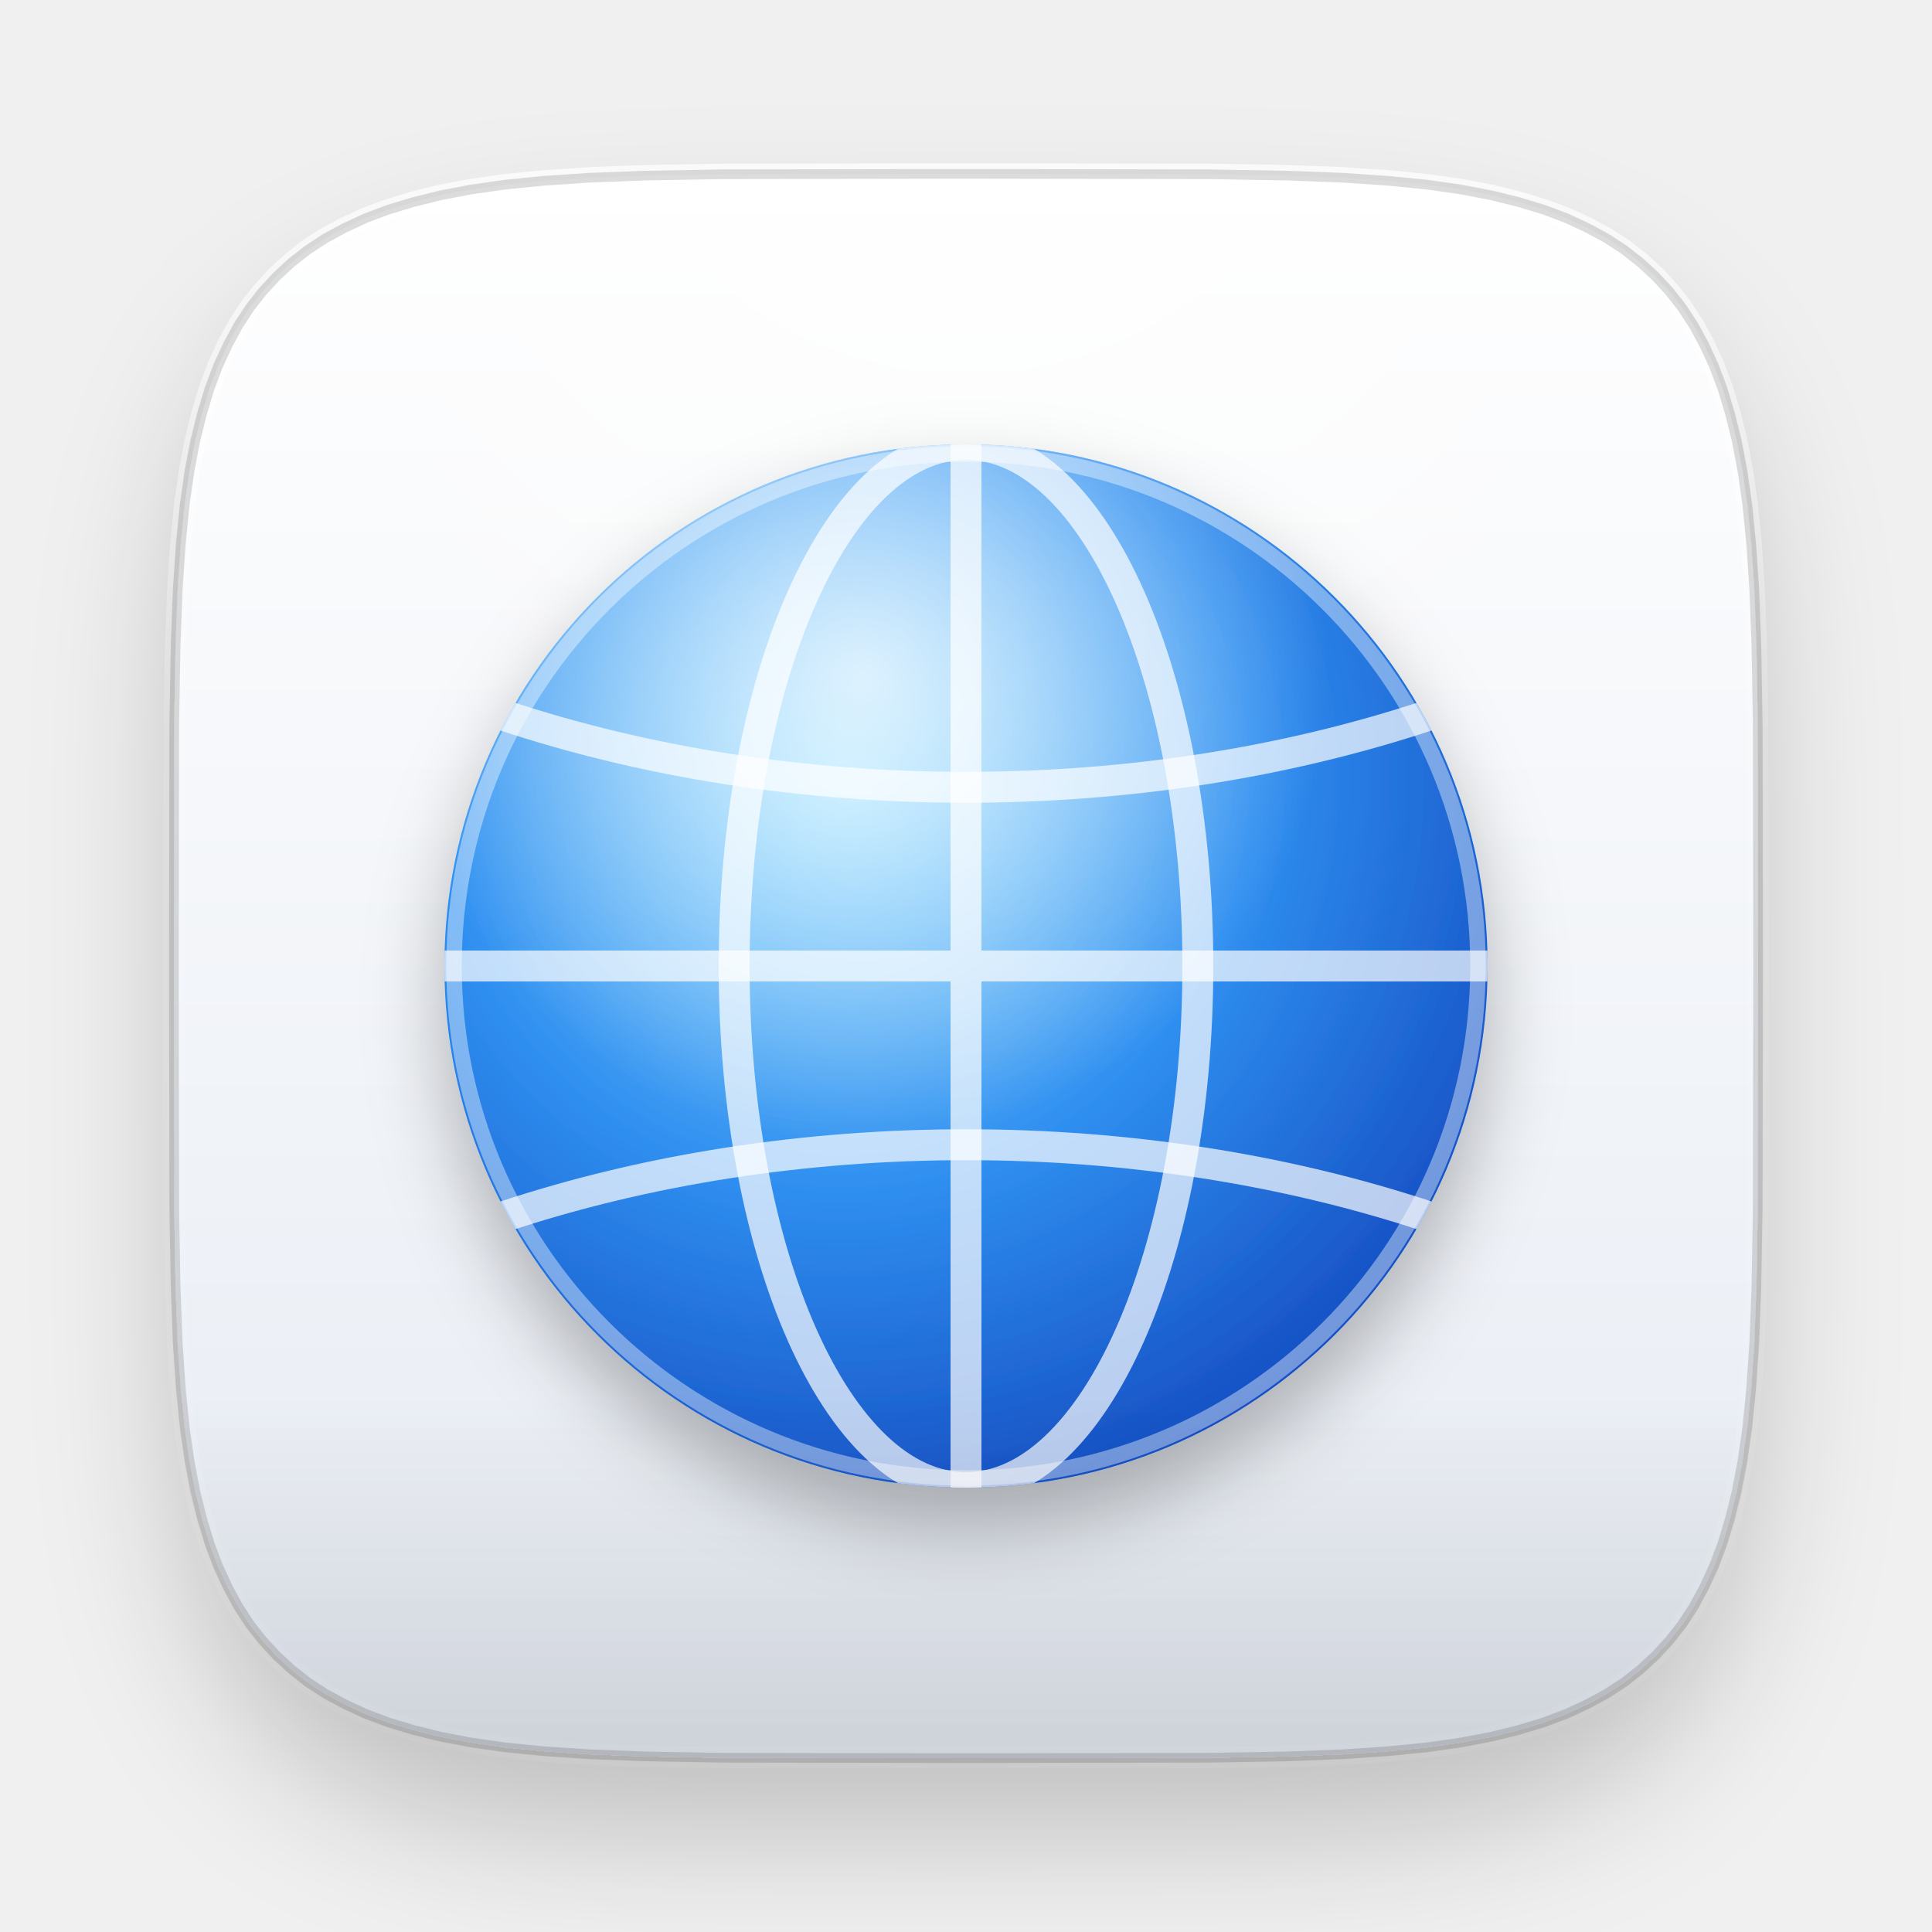
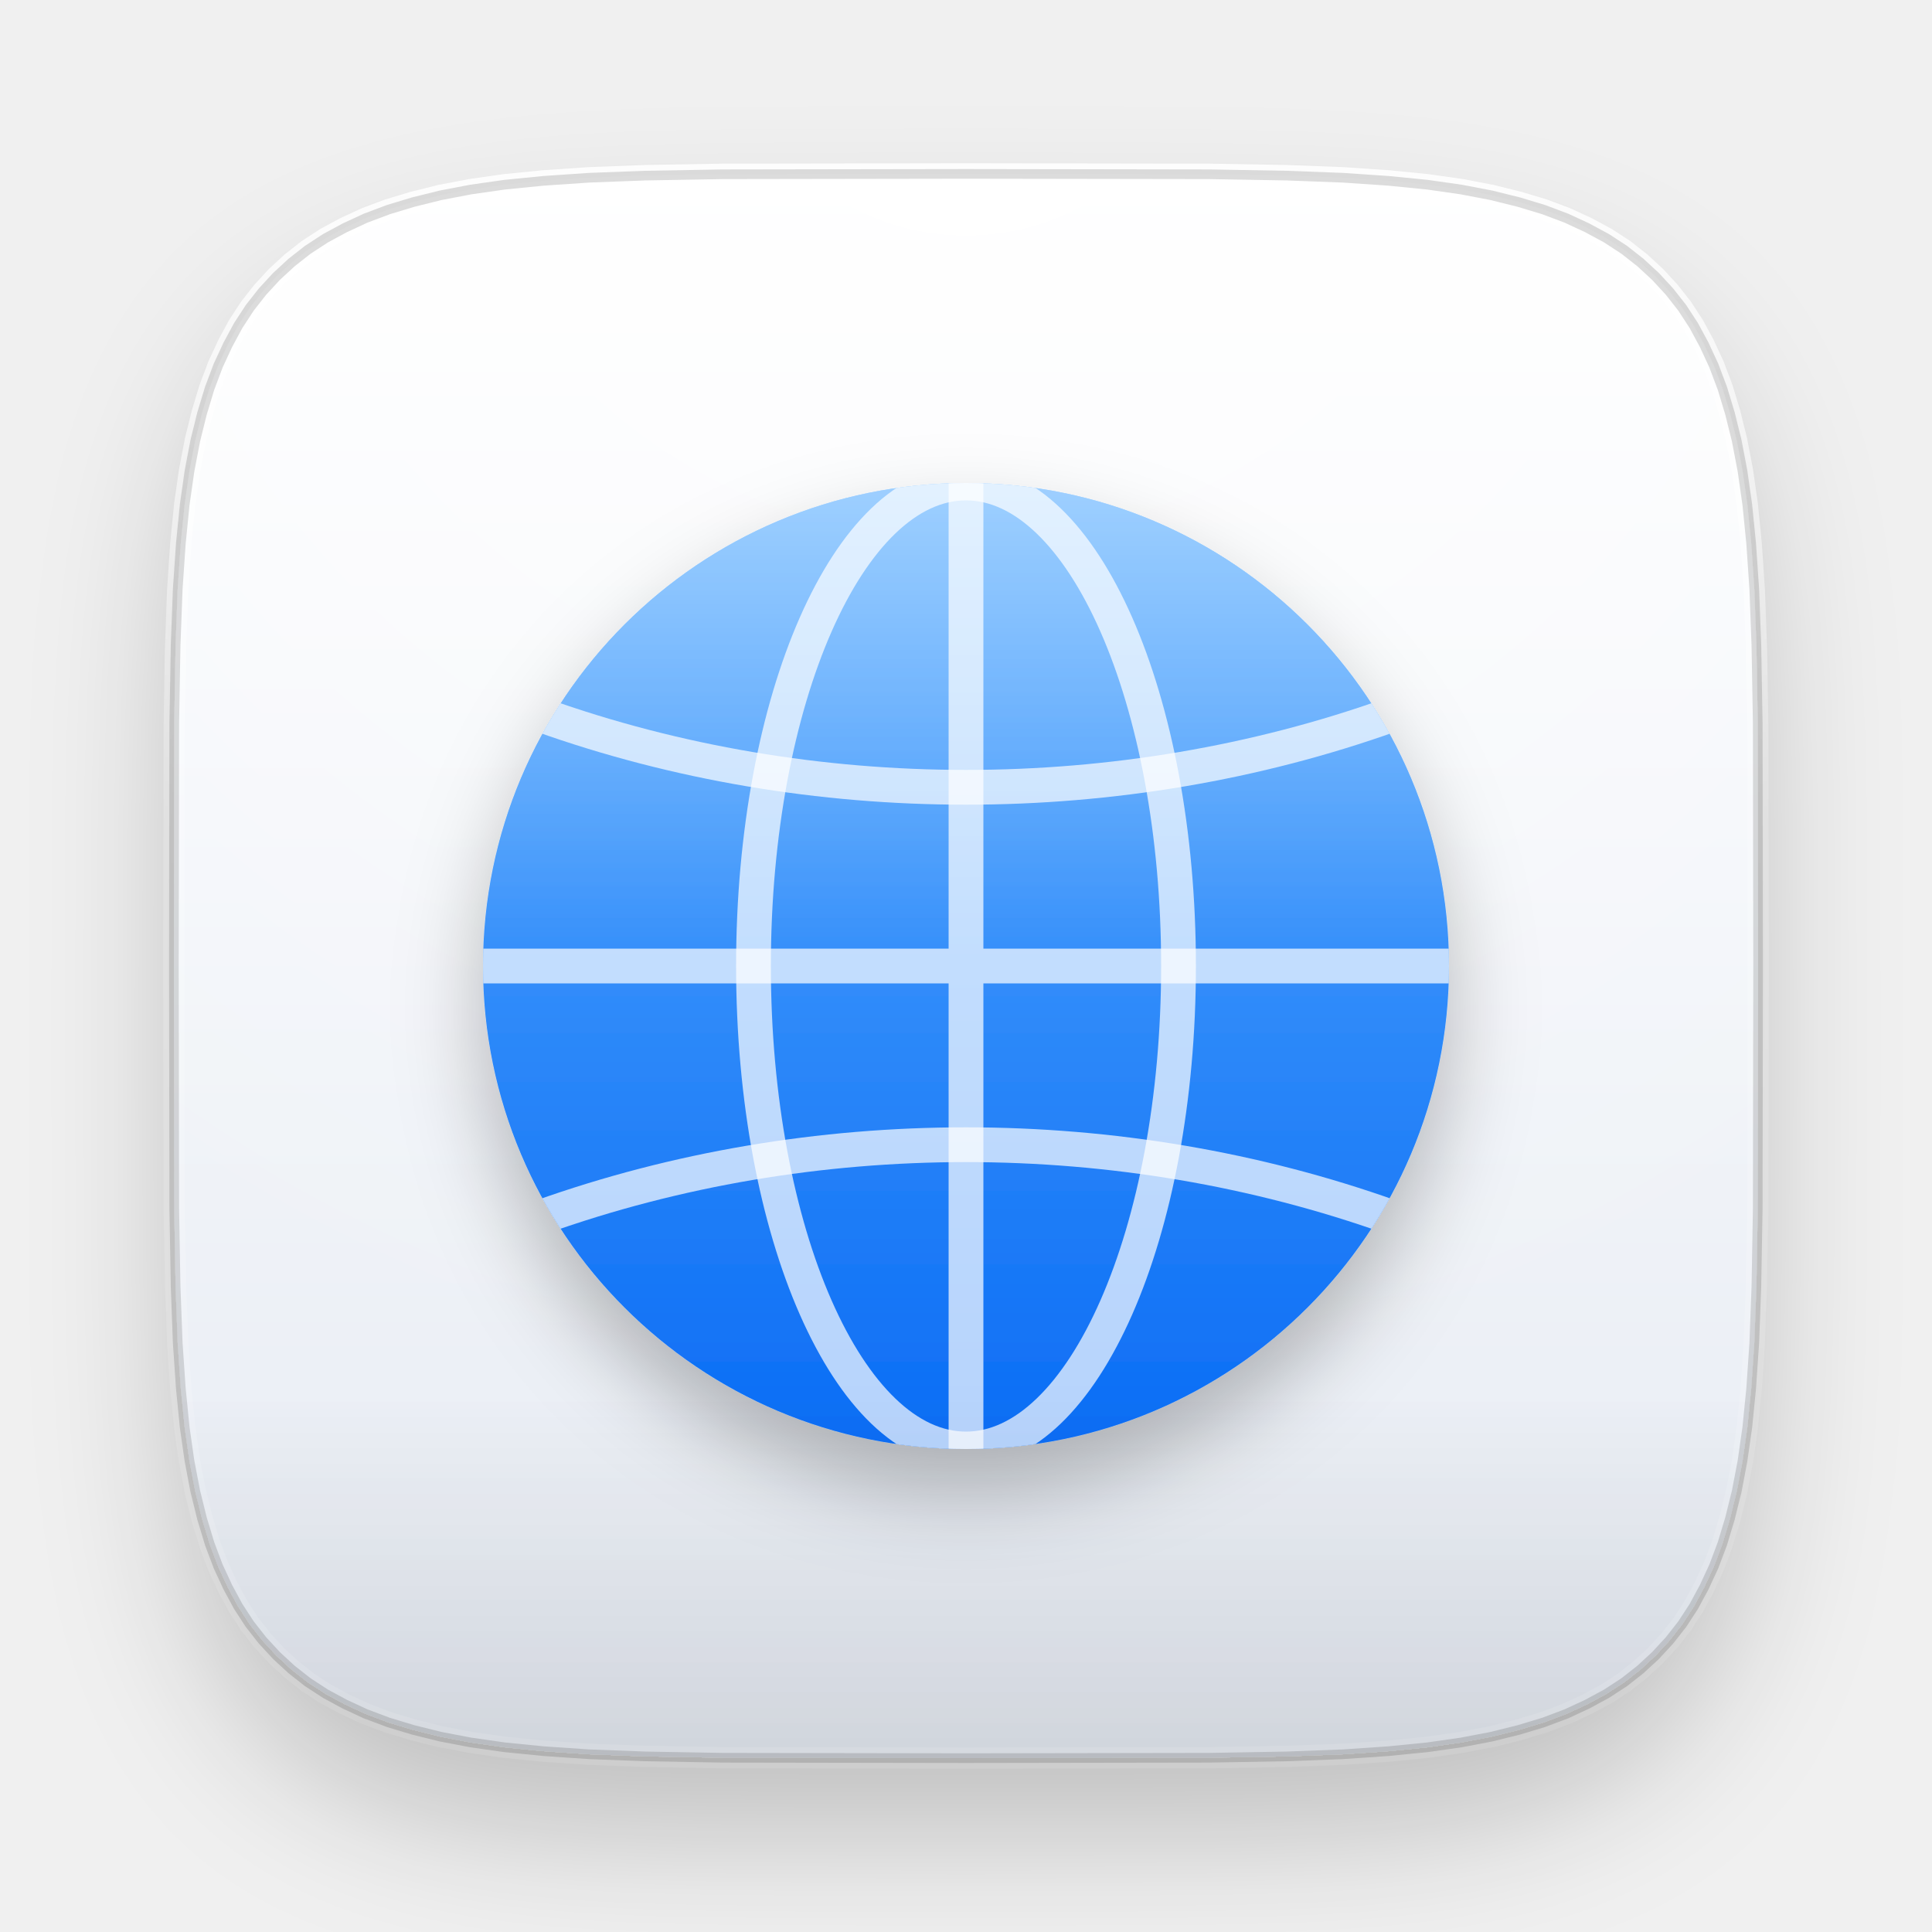
<svg xmlns="http://www.w3.org/2000/svg" width="256" height="256" viewBox="0 0 100 100" aria-hidden="true">
  <defs>
    <linearGradient id="R0g" x1="0" y1="0" x2="0" y2="1">
      <stop offset="0" stop-color="#ffffff" />
      <stop offset="1" stop-color="#e6ebf3" />
    </linearGradient>
+     <linearGradient id="R0B" x1="0" y1="0" x2="0" y2="1">
+       <stop offset="0" stop-color="#5aaeff" />
+       <stop offset="1" stop-color="#0a6cf5" />
+     </linearGradient>
+     <linearGradient id="R0G" x1="0" y1="0" x2="0" y2="1">
+       <stop offset="0" stop-color="#62d881" />
+       <stop offset="1" stop-color="#28a745" />
+     </linearGradient>
+     <linearGradient id="R0Y" x1="0" y1="0" x2="0" y2="1">
+       <stop offset="0" stop-color="#ffdf5c" />
+       <stop offset="1" stop-color="#f7b500" />
+     </linearGradient>
+     <linearGradient id="R0O" x1="0" y1="0" x2="0" y2="1">
+       <stop offset="0" stop-color="#ffb347" />
+       <stop offset="1" stop-color="#ff8a00" />
+     </linearGradient>
+     <linearGradient id="R0R" x1="0" y1="0" x2="0" y2="1">
+       <stop offset="0" stop-color="#ff6f66" />
+       <stop offset="1" stop-color="#e5302a" />
+     </linearGradient>
+     <linearGradient id="R0H" x1="0" y1="0" x2="0" y2="1">
+       <stop offset="0" stop-color="#ff7d97" />
+       <stop offset="1" stop-color="#ff2d55" />
+     </linearGradient>
+     <linearGradient id="R0N" x1="0" y1="0" x2="0" y2="1">
+       <stop offset="0" stop-color="#6f8cff" />
+       <stop offset="1" stop-color="#4b5df0" />
+     </linearGradient>
+     <linearGradient id="R0V" x1="0" y1="0" x2="0" y2="1">
+       <stop offset="0" stop-color="#b98aff" />
+       <stop offset="1" stop-color="#7e4be0" />
+     </linearGradient>
+     <linearGradient id="R0T" x1="0" y1="0" x2="0" y2="1">
+       <stop offset="0" stop-color="#6fe3f2" />
+       <stop offset="1" stop-color="#16b2cf" />
+     </linearGradient>
+     <linearGradient id="R0P" x1="0" y1="0" x2="0" y2="1">
+       <stop offset="0" stop-color="#ffffff" />
+       <stop offset="1" stop-color="#f0f2f5" />
+     </linearGradient>
+     <linearGradient id="R0S" x1="0" y1="0" x2="0" y2="1">
+       <stop offset="0" stop-color="#eceef3" />
+       <stop offset="1" stop-color="#c3c8d2" />
+     </linearGradient>
+     <linearGradient id="R0I" x1="0" y1="0" x2="0" y2="1">
+       <stop offset="0" stop-color="#4b505b" />
+       <stop offset="1" stop-color="#1e2127" />
+     </linearGradient>
+     <linearGradient id="R0K" x1="0" y1="0" x2="0" y2="1">
+       <stop offset="0" stop-color="#e6bd82" />
+       <stop offset="1" stop-color="#b9874a" />
+     </linearGradient>
+     <linearGradient id="R0W" x1="0" y1="0" x2="0" y2="1">
+       <stop offset="0" stop-color="#c99a68" />
+       <stop offset="1" stop-color="#8f6438" />
+     </linearGradient>
    <radialGradient id="R0top" cx="50%" cy="0%" r="75%" fx="50%" fy="0%">
-       <stop offset="0" stop-color="#fff" stop-opacity=".42" />
-       <stop offset=".55" stop-color="#fff" stop-opacity=".06" />
+       <stop offset="0" stop-color="#fff" stop-opacity=".6" />
      <stop offset="1" stop-color="#fff" stop-opacity="0" />
    </radialGradient>
    <linearGradient id="R0low" x1="0" y1="0" x2="0" y2="1">
      <stop offset=".72" stop-color="#000" stop-opacity="0" />
-       <stop offset="1" stop-color="#000" stop-opacity=".16" />
+       <stop offset="1" stop-color="#000" stop-opacity=".14" />
    </linearGradient>
    <linearGradient id="R0rim" x1="0" y1="0" x2="0" y2="1">
-       <stop offset="0" stop-color="#fff" stop-opacity=".75" />
-       <stop offset=".35" stop-color="#fff" stop-opacity=".12" />
-       <stop offset="1" stop-color="#fff" stop-opacity=".05" />
+       <stop offset="0" stop-color="#fff" stop-opacity=".9" />
+       <stop offset=".4" stop-color="#fff" stop-opacity=".2" />
+       <stop offset="1" stop-color="#fff" stop-opacity=".1" />
+     </linearGradient>
+     <linearGradient id="R0shine" x1="0" y1="0" x2="0" y2="1">
+       <stop offset="0" stop-color="#fff" stop-opacity=".42" />
+       <stop offset=".5" stop-color="#fff" stop-opacity="0" />
    </linearGradient>
    <clipPath id="R0clip">
      <path d="M91.00 50.00L90.98 62.60L90.91 66.61L90.80 69.52L90.64 71.87L90.44 73.88L90.19 75.63L89.89 77.20L89.54 78.61L89.15 79.90L88.71 81.07L88.21 82.15L87.67 83.15L87.07 84.07L86.41 84.91L85.69 85.69L84.91 86.41L84.07 87.07L83.15 87.67L82.15 88.21L81.07 88.71L79.90 89.15L78.61 89.54L77.20 89.89L75.63 90.19L73.88 90.44L71.87 90.64L69.52 90.80L66.61 90.91L62.60 90.98L50.00 91.00L37.40 90.98L33.39 90.91L30.48 90.80L28.13 90.64L26.12 90.44L24.37 90.19L22.80 89.89L21.39 89.54L20.10 89.15L18.93 88.71L17.85 88.21L16.85 87.67L15.93 87.07L15.09 86.41L14.31 85.69L13.59 84.91L12.93 84.07L12.33 83.15L11.79 82.15L11.29 81.07L10.85 79.90L10.46 78.61L10.11 77.20L9.81 75.63L9.56 73.88L9.36 71.87L9.20 69.52L9.09 66.61L9.02 62.60L9.00 50.00L9.02 37.40L9.09 33.39L9.20 30.48L9.36 28.13L9.56 26.12L9.81 24.37L10.11 22.80L10.46 21.39L10.85 20.10L11.29 18.93L11.79 17.85L12.33 16.85L12.93 15.93L13.59 15.09L14.31 14.31L15.09 13.59L15.93 12.93L16.85 12.33L17.85 11.79L18.93 11.29L20.10 10.85L21.39 10.46L22.80 10.11L24.37 9.81L26.12 9.56L28.13 9.36L30.48 9.20L33.39 9.09L37.40 9.02L50.00 9.00L62.60 9.02L66.61 9.09L69.52 9.20L71.87 9.36L73.88 9.56L75.63 9.81L77.20 10.11L78.61 10.46L79.90 10.85L81.07 11.29L82.15 11.79L83.15 12.33L84.07 12.93L84.91 13.59L85.69 14.31L86.41 15.09L87.07 15.93L87.67 16.85L88.21 17.85L88.71 18.93L89.15 20.10L89.54 21.39L89.89 22.80L90.19 24.37L90.44 26.12L90.64 28.13L90.80 30.48L90.91 33.39L90.98 37.40Z" />
    </clipPath>
    <filter id="R0drop" x="-25%" y="-20%" width="150%" height="160%">
      <feDropShadow dx="0" dy="1.2" stdDeviation="1" flood-color="#000" flood-opacity=".22" />
      <feDropShadow dx="0" dy="4" stdDeviation="3.6" flood-color="#000" flood-opacity=".2" />
    </filter>
    <filter id="R0obj" x="-30%" y="-30%" width="160%" height="170%">
-       <feDropShadow dx="0" dy="2" stdDeviation="2" flood-color="#000" flood-opacity=".28" />
+       <feDropShadow dx="0" dy="2.2" stdDeviation="2.2" flood-color="#000" flood-opacity=".26" />
    </filter>
  </defs>
  <path d="M91.00 50.00L90.98 62.60L90.91 66.61L90.80 69.52L90.64 71.87L90.44 73.88L90.19 75.63L89.89 77.20L89.54 78.61L89.15 79.90L88.71 81.07L88.21 82.15L87.67 83.15L87.07 84.07L86.41 84.91L85.69 85.69L84.91 86.41L84.07 87.07L83.15 87.67L82.15 88.21L81.07 88.71L79.90 89.15L78.61 89.54L77.20 89.89L75.63 90.19L73.88 90.44L71.87 90.64L69.52 90.80L66.61 90.91L62.60 90.98L50.00 91.00L37.40 90.98L33.39 90.91L30.48 90.80L28.13 90.64L26.12 90.44L24.37 90.19L22.80 89.89L21.39 89.54L20.10 89.15L18.93 88.71L17.85 88.21L16.85 87.67L15.93 87.07L15.09 86.41L14.31 85.69L13.59 84.91L12.93 84.07L12.33 83.15L11.79 82.15L11.29 81.07L10.85 79.90L10.46 78.61L10.11 77.20L9.81 75.63L9.56 73.88L9.36 71.87L9.20 69.52L9.09 66.61L9.02 62.60L9.00 50.00L9.02 37.40L9.09 33.39L9.20 30.48L9.36 28.13L9.56 26.12L9.81 24.37L10.11 22.80L10.46 21.39L10.85 20.10L11.29 18.93L11.79 17.85L12.33 16.85L12.93 15.93L13.59 15.09L14.31 14.31L15.09 13.59L15.93 12.93L16.85 12.33L17.85 11.79L18.93 11.29L20.10 10.85L21.39 10.46L22.80 10.11L24.37 9.81L26.12 9.56L28.13 9.36L30.48 9.20L33.39 9.09L37.40 9.02L50.00 9.00L62.60 9.02L66.61 9.09L69.52 9.20L71.87 9.36L73.88 9.56L75.63 9.81L77.20 10.11L78.61 10.46L79.90 10.85L81.07 11.29L82.15 11.79L83.15 12.33L84.07 12.93L84.91 13.59L85.69 14.31L86.41 15.09L87.07 15.93L87.67 16.85L88.21 17.85L88.71 18.93L89.15 20.10L89.54 21.39L89.89 22.80L90.19 24.37L90.44 26.12L90.64 28.13L90.80 30.48L90.91 33.39L90.98 37.40Z" fill="url(#R0g)" filter="url(#R0drop)" />
  <g clip-path="url(#R0clip)">
    <rect width="100" height="100" fill="url(#R0top)" />
-     <defs>
-       <radialGradient id="R0ball" cx="38%" cy="32%" r="72%">
-         <stop offset="0" stop-color="#8fdcff" />
-         <stop offset=".55" stop-color="#2f8ff0" />
-         <stop offset="1" stop-color="#1650c4" />
-       </radialGradient>
-       <radialGradient id="R0gloss" cx="40%" cy="22%" r="45%">
-         <stop offset="0" stop-color="#fff" stop-opacity=".75" />
-         <stop offset="1" stop-color="#fff" stop-opacity="0" />
-       </radialGradient>
-       <clipPath id="R0globe">
-         <circle cx="50" cy="50" r="27" />
-       </clipPath>
-     </defs>
    <g filter="url(#R0obj)">
-       <circle cx="50" cy="50" r="27" fill="url(#R0ball)" />
+       <defs>
+         <clipPath id="R0globe">
+           <circle cx="50" cy="50" r="25" />
+         </clipPath>
+       </defs>
+       <circle cx="50" cy="50" r="25" fill="url(#R0B)" />
+       <g clip-path="url(#R0globe)" fill="none" stroke="#fff" stroke-opacity=".7" stroke-width="1.8">
+         <ellipse cx="50" cy="50" rx="11" ry="25" />
+         <path d="M50 25v50M25 50h50" />
+         <path d="M28 37c14 5 30 5 44 0M28 63c14-5 30-5 44 0" />
+       </g>
+       <circle cx="50" cy="50" r="25" fill="url(#R0shine)" />
    </g>
-     <g clip-path="url(#R0globe)" fill="none" stroke="#fff" stroke-opacity=".7" stroke-width="1.6">
-       <ellipse cx="50" cy="50" rx="12" ry="27" />
-       <path d="M50 23v54M23 50h54" />
-       <path d="M26 37c15 5 33 5 48 0M26 63c15-5 33-5 48 0" />
-     </g>
-     <circle cx="50" cy="50" r="27" fill="url(#R0gloss)" />
-     <circle cx="50" cy="50" r="26.5" fill="none" stroke="#fff" stroke-opacity=".4" stroke-width=".8" />
    <rect width="100" height="100" fill="url(#R0low)" />
  </g>
  <path d="M91.00 50.00L90.98 62.60L90.91 66.61L90.80 69.52L90.64 71.87L90.44 73.88L90.19 75.63L89.89 77.20L89.54 78.61L89.15 79.90L88.71 81.07L88.21 82.15L87.67 83.15L87.07 84.07L86.41 84.91L85.69 85.69L84.91 86.41L84.07 87.07L83.15 87.67L82.15 88.21L81.07 88.71L79.90 89.15L78.61 89.54L77.20 89.89L75.63 90.19L73.88 90.44L71.87 90.64L69.52 90.80L66.61 90.91L62.60 90.98L50.00 91.00L37.40 90.98L33.39 90.91L30.48 90.80L28.13 90.64L26.12 90.44L24.37 90.19L22.80 89.89L21.39 89.54L20.10 89.15L18.93 88.71L17.85 88.21L16.85 87.67L15.93 87.07L15.09 86.41L14.31 85.69L13.59 84.91L12.93 84.07L12.33 83.15L11.79 82.15L11.29 81.07L10.85 79.90L10.46 78.61L10.11 77.20L9.81 75.63L9.56 73.88L9.36 71.87L9.20 69.52L9.09 66.61L9.02 62.60L9.00 50.00L9.02 37.40L9.09 33.39L9.20 30.48L9.36 28.13L9.56 26.12L9.81 24.37L10.11 22.80L10.46 21.39L10.85 20.10L11.29 18.93L11.79 17.85L12.33 16.85L12.93 15.93L13.59 15.09L14.31 14.31L15.09 13.59L15.93 12.93L16.85 12.33L17.85 11.79L18.93 11.29L20.10 10.85L21.39 10.46L22.80 10.11L24.37 9.81L26.12 9.56L28.13 9.36L30.48 9.20L33.39 9.09L37.40 9.02L50.00 9.00L62.60 9.02L66.61 9.09L69.52 9.20L71.87 9.36L73.88 9.56L75.63 9.81L77.20 10.11L78.61 10.46L79.90 10.85L81.07 11.29L82.15 11.79L83.15 12.33L84.07 12.93L84.91 13.59L85.69 14.31L86.41 15.09L87.07 15.93L87.67 16.85L88.21 17.85L88.71 18.93L89.15 20.10L89.54 21.39L89.89 22.80L90.19 24.37L90.44 26.12L90.64 28.13L90.80 30.48L90.91 33.39L90.98 37.40Z" fill="none" stroke="url(#R0rim)" stroke-width="1.1" />
  <path d="M91.00 50.00L90.98 62.60L90.91 66.61L90.80 69.52L90.64 71.87L90.44 73.88L90.19 75.63L89.89 77.20L89.54 78.61L89.15 79.90L88.71 81.07L88.21 82.15L87.67 83.15L87.07 84.07L86.41 84.91L85.69 85.69L84.91 86.41L84.07 87.07L83.15 87.67L82.15 88.21L81.07 88.71L79.90 89.15L78.61 89.54L77.20 89.89L75.63 90.19L73.88 90.44L71.87 90.64L69.52 90.80L66.61 90.91L62.60 90.98L50.00 91.00L37.40 90.98L33.39 90.91L30.48 90.80L28.13 90.64L26.12 90.44L24.37 90.19L22.80 89.89L21.39 89.54L20.10 89.15L18.93 88.71L17.85 88.21L16.85 87.67L15.93 87.07L15.09 86.41L14.31 85.69L13.59 84.91L12.93 84.07L12.33 83.15L11.79 82.15L11.29 81.07L10.85 79.90L10.46 78.61L10.11 77.20L9.81 75.63L9.56 73.88L9.36 71.87L9.20 69.52L9.09 66.61L9.02 62.60L9.00 50.00L9.02 37.40L9.09 33.39L9.20 30.48L9.36 28.13L9.56 26.12L9.81 24.37L10.11 22.80L10.46 21.39L10.85 20.10L11.29 18.93L11.79 17.85L12.33 16.85L12.93 15.93L13.59 15.09L14.31 14.31L15.09 13.59L15.93 12.93L16.85 12.33L17.85 11.79L18.93 11.29L20.10 10.85L21.39 10.46L22.80 10.11L24.37 9.81L26.12 9.56L28.13 9.36L30.48 9.20L33.39 9.09L37.40 9.02L50.00 9.00L62.60 9.02L66.61 9.09L69.52 9.20L71.87 9.36L73.88 9.56L75.63 9.81L77.20 10.11L78.61 10.46L79.90 10.85L81.07 11.29L82.15 11.79L83.15 12.33L84.07 12.93L84.91 13.59L85.69 14.31L86.41 15.09L87.07 15.93L87.67 16.85L88.21 17.85L88.71 18.93L89.15 20.10L89.54 21.39L89.89 22.80L90.19 24.37L90.44 26.12L90.64 28.13L90.80 30.48L90.91 33.39L90.98 37.40Z" fill="none" stroke="#000" stroke-opacity=".14" stroke-width=".5" />
</svg>
